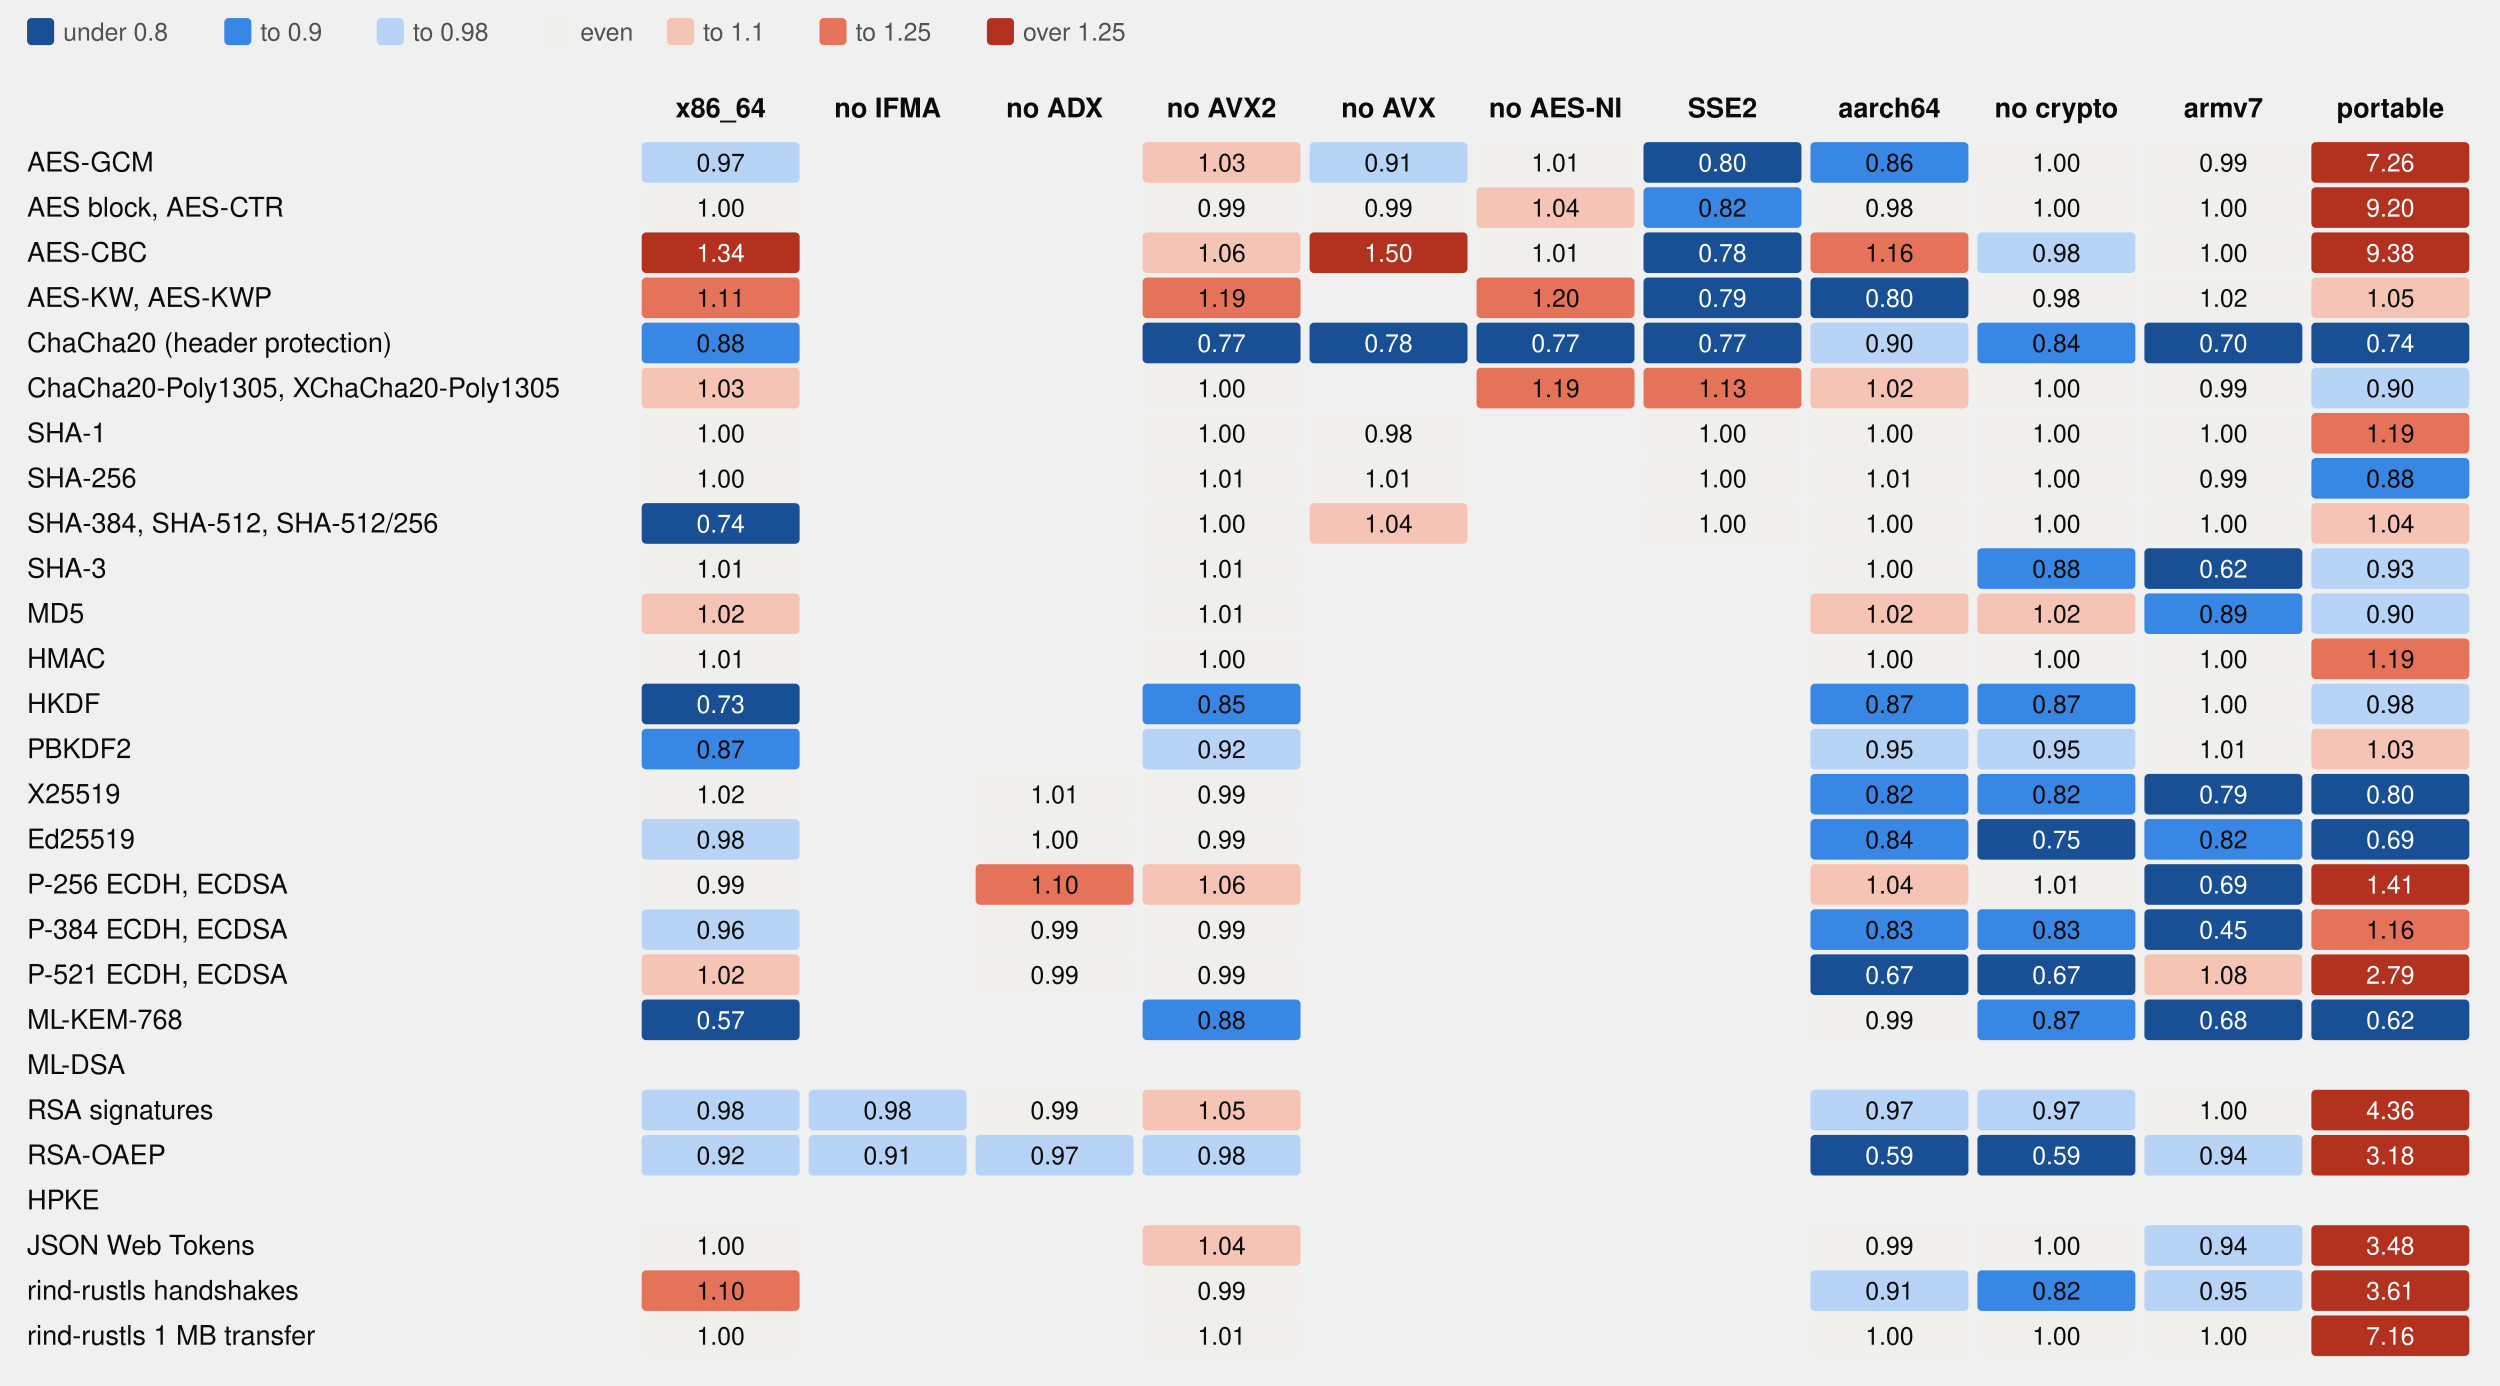
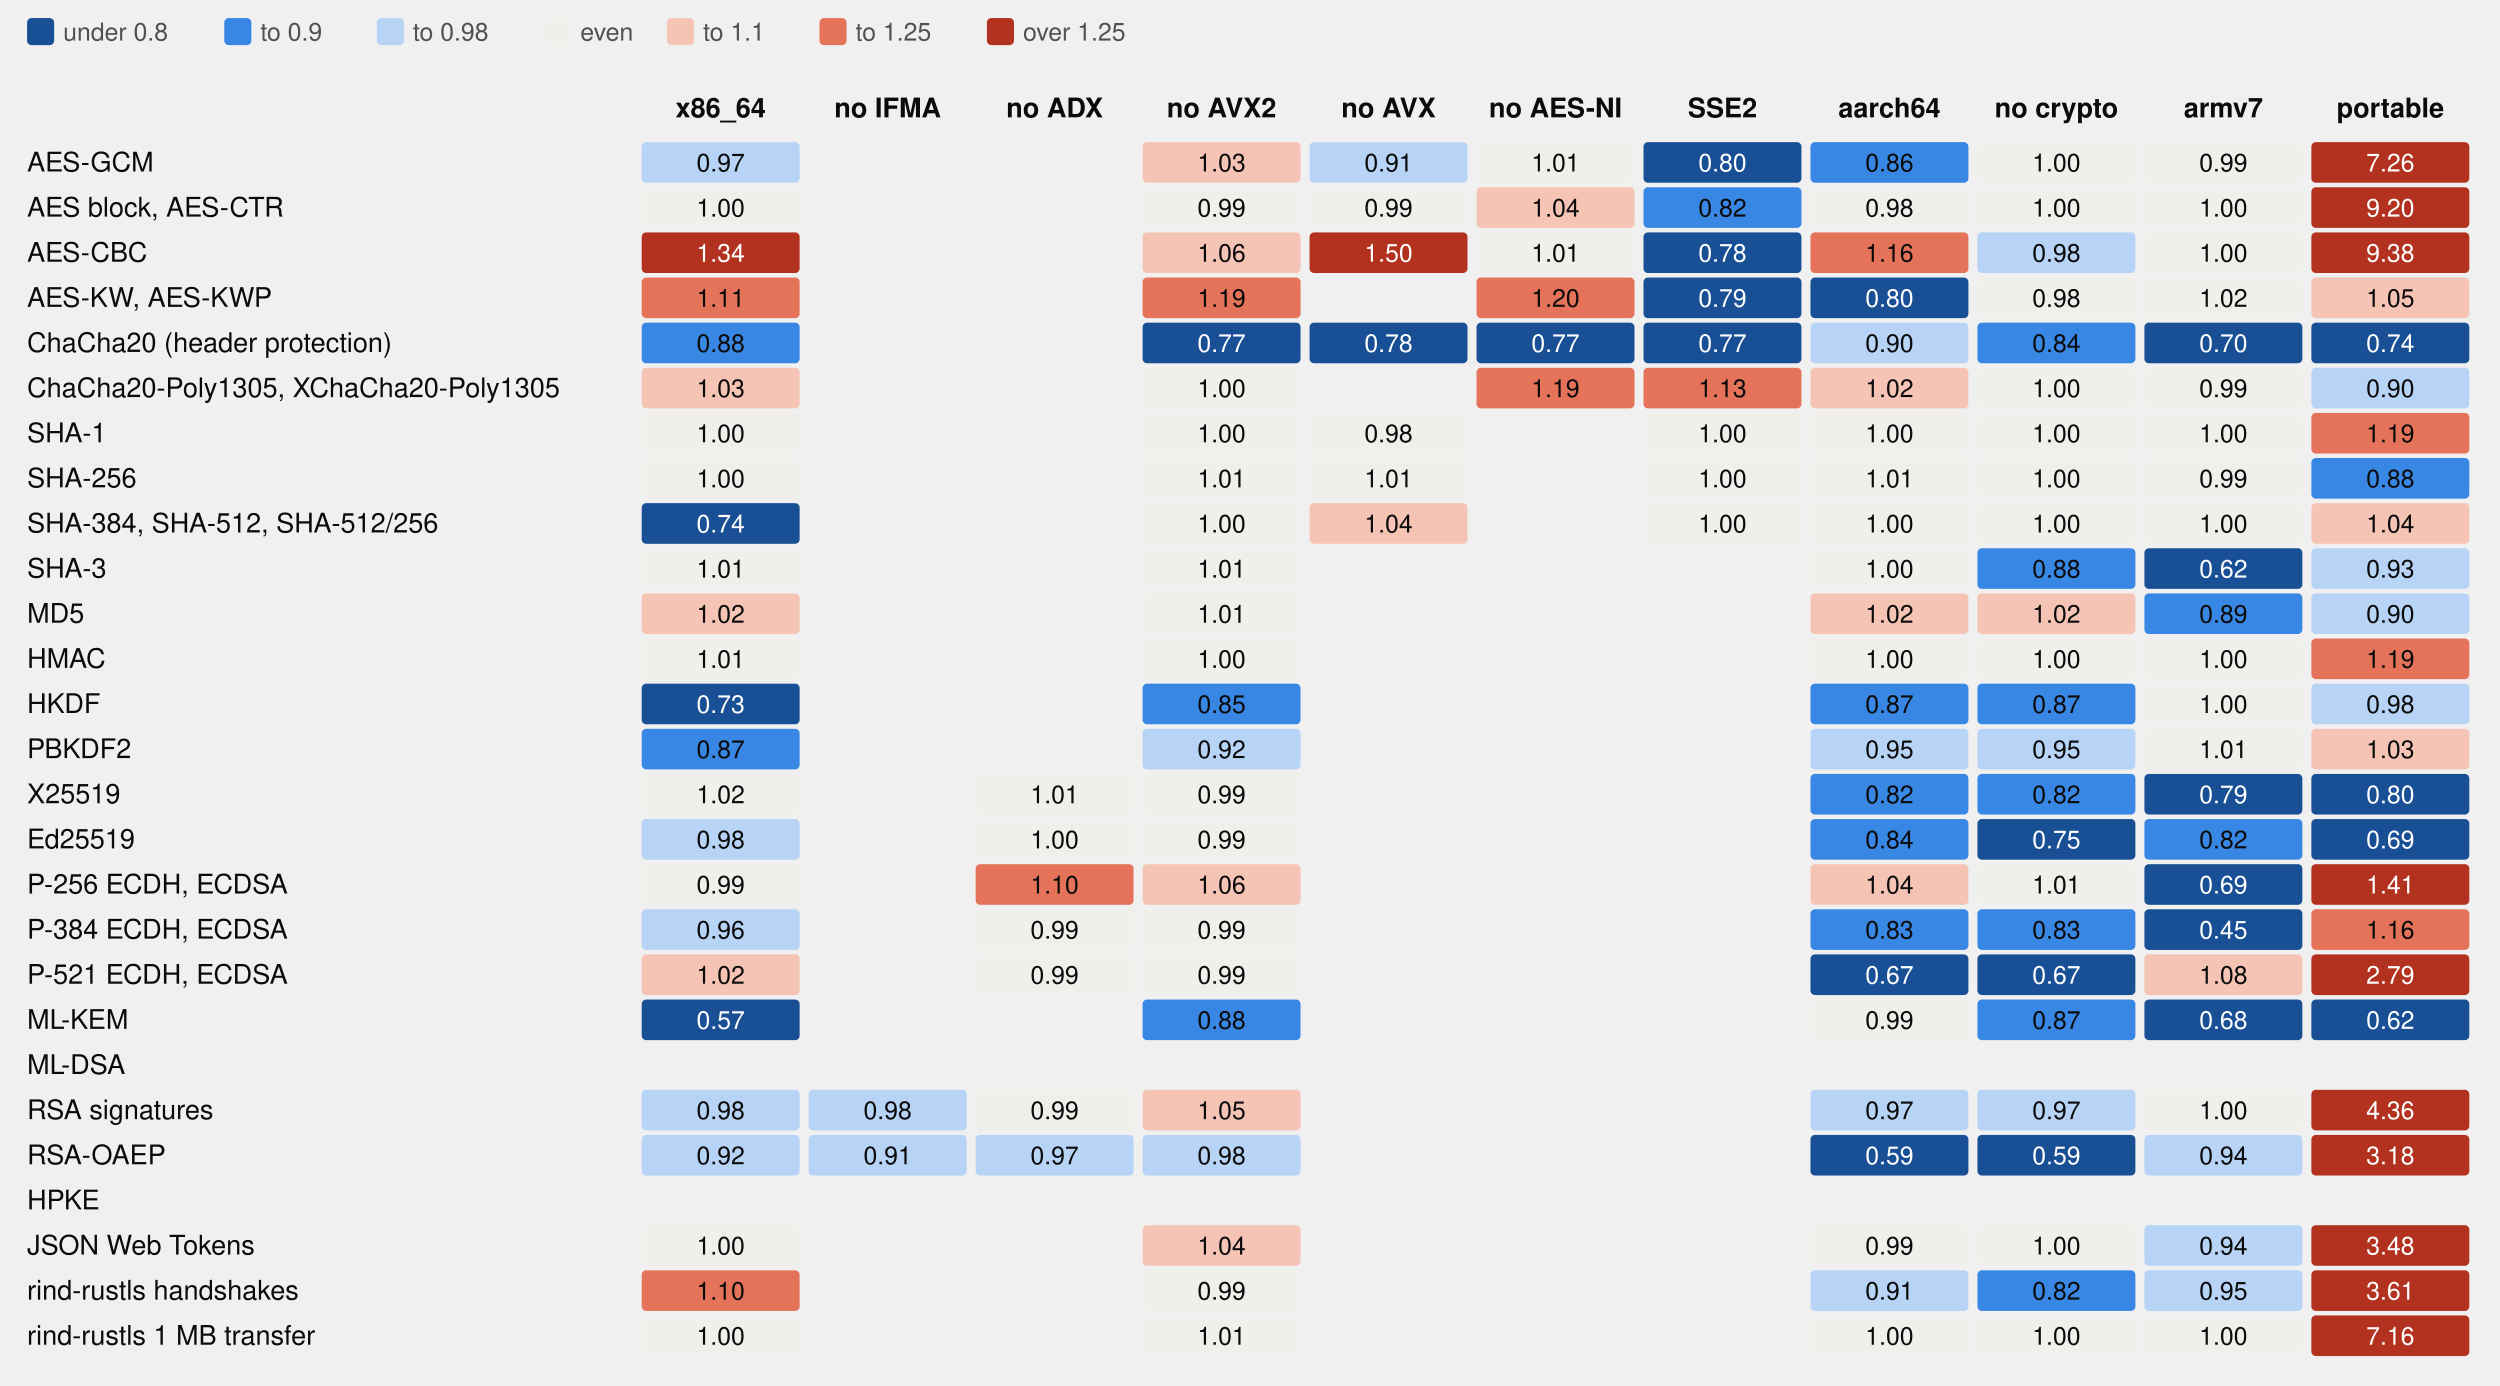
<svg xmlns="http://www.w3.org/2000/svg" width="1108" height="614" viewBox="0 0 1108 614" font-family="-apple-system, BlinkMacSystemFont, 'Segoe UI', Helvetica, Arial, sans-serif" role="img">
  <rect x="12.0" y="8.0" width="12.0" height="12.0" rx="2" fill="#184f95" />
  <text x="28.0" y="18.0" font-size="11" text-anchor="start" font-weight="normal" fill="#52514e">under 0.8</text>
  <rect x="99.4" y="8.0" width="12.0" height="12.0" rx="2" fill="#3987e5" />
  <text x="115.4" y="18.0" font-size="11" text-anchor="start" font-weight="normal" fill="#52514e">to 0.9</text>
  <rect x="167.0" y="8.0" width="12.0" height="12.0" rx="2" fill="#b7d3f6" />
  <text x="183.0" y="18.0" font-size="11" text-anchor="start" font-weight="normal" fill="#52514e">to 0.98</text>
  <rect x="241.2" y="8.0" width="12.0" height="12.0" rx="2" fill="#f0efec" />
  <text x="257.2" y="18.0" font-size="11" text-anchor="start" font-weight="normal" fill="#52514e">even</text>
  <rect x="295.6" y="8.0" width="12.0" height="12.0" rx="2" fill="#f6c4b5" />
  <text x="311.6" y="18.0" font-size="11" text-anchor="start" font-weight="normal" fill="#52514e">to 1.1</text>
  <rect x="363.2" y="8.0" width="12.0" height="12.0" rx="2" fill="#e5735a" />
  <text x="379.2" y="18.0" font-size="11" text-anchor="start" font-weight="normal" fill="#52514e">to 1.25</text>
  <rect x="437.4" y="8.0" width="12.0" height="12.0" rx="2" fill="#b3321f" />
  <text x="453.4" y="18.0" font-size="11" text-anchor="start" font-weight="normal" fill="#52514e">over 1.25</text>
  <text x="319.4" y="52.0" font-size="12" text-anchor="middle" font-weight="bold" fill="#0b0b0b">x86_64</text>
  <text x="393.4" y="52.0" font-size="12" text-anchor="middle" font-weight="bold" fill="#0b0b0b">no IFMA</text>
  <text x="467.4" y="52.0" font-size="12" text-anchor="middle" font-weight="bold" fill="#0b0b0b">no ADX</text>
  <text x="541.4" y="52.0" font-size="12" text-anchor="middle" font-weight="bold" fill="#0b0b0b">no AVX2</text>
  <text x="615.4" y="52.0" font-size="12" text-anchor="middle" font-weight="bold" fill="#0b0b0b">no AVX</text>
  <text x="689.4" y="52.0" font-size="12" text-anchor="middle" font-weight="bold" fill="#0b0b0b">no AES-NI</text>
  <text x="763.4" y="52.0" font-size="12" text-anchor="middle" font-weight="bold" fill="#0b0b0b">SSE2</text>
  <text x="837.4" y="52.0" font-size="12" text-anchor="middle" font-weight="bold" fill="#0b0b0b">aarch64</text>
  <text x="911.4" y="52.0" font-size="12" text-anchor="middle" font-weight="bold" fill="#0b0b0b">no crypto</text>
  <text x="985.4" y="52.0" font-size="12" text-anchor="middle" font-weight="bold" fill="#0b0b0b">armv7</text>
  <text x="1059.4" y="52.0" font-size="12" text-anchor="middle" font-weight="bold" fill="#0b0b0b">portable</text>
  <text x="12.0" y="76.0" font-size="12" text-anchor="start" font-weight="normal" fill="#0b0b0b">AES-GCM</text>
  <rect x="284.4" y="63.0" width="70.0" height="18.0" rx="2" fill="#b7d3f6" />
  <text x="319.4" y="76.0" font-size="11" text-anchor="middle" font-weight="normal" fill="#0b0b0b">0.97</text>
  <rect x="506.4" y="63.0" width="70.0" height="18.0" rx="2" fill="#f6c4b5" />
  <text x="541.4" y="76.0" font-size="11" text-anchor="middle" font-weight="normal" fill="#0b0b0b">1.03</text>
  <rect x="580.4" y="63.0" width="70.0" height="18.0" rx="2" fill="#b7d3f6" />
  <text x="615.4" y="76.0" font-size="11" text-anchor="middle" font-weight="normal" fill="#0b0b0b">0.91</text>
  <rect x="654.4" y="63.0" width="70.0" height="18.0" rx="2" fill="#f0efec" />
  <text x="689.4" y="76.0" font-size="11" text-anchor="middle" font-weight="normal" fill="#0b0b0b">1.01</text>
  <rect x="728.4" y="63.0" width="70.0" height="18.0" rx="2" fill="#184f95" />
  <text x="763.4" y="76.0" font-size="11" text-anchor="middle" font-weight="normal" fill="#ffffff">0.80</text>
  <rect x="802.4" y="63.0" width="70.0" height="18.0" rx="2" fill="#3987e5" />
  <text x="837.4" y="76.0" font-size="11" text-anchor="middle" font-weight="normal" fill="#0b0b0b">0.86</text>
  <rect x="876.4" y="63.0" width="70.0" height="18.0" rx="2" fill="#f0efec" />
  <text x="911.4" y="76.0" font-size="11" text-anchor="middle" font-weight="normal" fill="#0b0b0b">1.00</text>
  <rect x="950.4" y="63.0" width="70.0" height="18.0" rx="2" fill="#f0efec" />
  <text x="985.4" y="76.0" font-size="11" text-anchor="middle" font-weight="normal" fill="#0b0b0b">0.99</text>
  <rect x="1024.4" y="63.0" width="70.0" height="18.0" rx="2" fill="#b3321f" />
  <text x="1059.4" y="76.0" font-size="11" text-anchor="middle" font-weight="normal" fill="#ffffff">7.26</text>
  <text x="12.0" y="96.0" font-size="12" text-anchor="start" font-weight="normal" fill="#0b0b0b">AES block, AES-CTR</text>
  <rect x="284.4" y="83.0" width="70.0" height="18.0" rx="2" fill="#f0efec" />
  <text x="319.4" y="96.0" font-size="11" text-anchor="middle" font-weight="normal" fill="#0b0b0b">1.00</text>
  <rect x="506.4" y="83.0" width="70.0" height="18.0" rx="2" fill="#f0efec" />
  <text x="541.4" y="96.0" font-size="11" text-anchor="middle" font-weight="normal" fill="#0b0b0b">0.99</text>
  <rect x="580.4" y="83.0" width="70.0" height="18.0" rx="2" fill="#f0efec" />
  <text x="615.4" y="96.0" font-size="11" text-anchor="middle" font-weight="normal" fill="#0b0b0b">0.99</text>
  <rect x="654.4" y="83.0" width="70.0" height="18.0" rx="2" fill="#f6c4b5" />
  <text x="689.4" y="96.0" font-size="11" text-anchor="middle" font-weight="normal" fill="#0b0b0b">1.04</text>
  <rect x="728.4" y="83.0" width="70.0" height="18.0" rx="2" fill="#3987e5" />
  <text x="763.4" y="96.0" font-size="11" text-anchor="middle" font-weight="normal" fill="#0b0b0b">0.82</text>
  <rect x="802.4" y="83.0" width="70.0" height="18.0" rx="2" fill="#f0efec" />
  <text x="837.4" y="96.0" font-size="11" text-anchor="middle" font-weight="normal" fill="#0b0b0b">0.98</text>
  <rect x="876.4" y="83.0" width="70.0" height="18.0" rx="2" fill="#f0efec" />
  <text x="911.4" y="96.0" font-size="11" text-anchor="middle" font-weight="normal" fill="#0b0b0b">1.00</text>
  <rect x="950.4" y="83.0" width="70.0" height="18.0" rx="2" fill="#f0efec" />
  <text x="985.4" y="96.0" font-size="11" text-anchor="middle" font-weight="normal" fill="#0b0b0b">1.00</text>
  <rect x="1024.4" y="83.0" width="70.0" height="18.0" rx="2" fill="#b3321f" />
  <text x="1059.4" y="96.0" font-size="11" text-anchor="middle" font-weight="normal" fill="#ffffff">9.20</text>
  <text x="12.0" y="116.0" font-size="12" text-anchor="start" font-weight="normal" fill="#0b0b0b">AES-CBC</text>
  <rect x="284.4" y="103.0" width="70.0" height="18.0" rx="2" fill="#b3321f" />
  <text x="319.4" y="116.0" font-size="11" text-anchor="middle" font-weight="normal" fill="#ffffff">1.34</text>
  <rect x="506.4" y="103.0" width="70.0" height="18.0" rx="2" fill="#f6c4b5" />
  <text x="541.4" y="116.0" font-size="11" text-anchor="middle" font-weight="normal" fill="#0b0b0b">1.06</text>
  <rect x="580.4" y="103.0" width="70.0" height="18.0" rx="2" fill="#b3321f" />
  <text x="615.4" y="116.0" font-size="11" text-anchor="middle" font-weight="normal" fill="#ffffff">1.50</text>
  <rect x="654.4" y="103.0" width="70.0" height="18.0" rx="2" fill="#f0efec" />
  <text x="689.4" y="116.0" font-size="11" text-anchor="middle" font-weight="normal" fill="#0b0b0b">1.01</text>
  <rect x="728.4" y="103.0" width="70.0" height="18.0" rx="2" fill="#184f95" />
  <text x="763.4" y="116.0" font-size="11" text-anchor="middle" font-weight="normal" fill="#ffffff">0.78</text>
  <rect x="802.4" y="103.0" width="70.0" height="18.0" rx="2" fill="#e5735a" />
  <text x="837.4" y="116.0" font-size="11" text-anchor="middle" font-weight="normal" fill="#0b0b0b">1.16</text>
  <rect x="876.4" y="103.0" width="70.0" height="18.0" rx="2" fill="#b7d3f6" />
  <text x="911.4" y="116.0" font-size="11" text-anchor="middle" font-weight="normal" fill="#0b0b0b">0.98</text>
  <rect x="950.4" y="103.0" width="70.0" height="18.0" rx="2" fill="#f0efec" />
  <text x="985.4" y="116.0" font-size="11" text-anchor="middle" font-weight="normal" fill="#0b0b0b">1.00</text>
  <rect x="1024.4" y="103.0" width="70.0" height="18.0" rx="2" fill="#b3321f" />
  <text x="1059.4" y="116.0" font-size="11" text-anchor="middle" font-weight="normal" fill="#ffffff">9.38</text>
  <text x="12.0" y="136.0" font-size="12" text-anchor="start" font-weight="normal" fill="#0b0b0b">AES-KW, AES-KWP</text>
  <rect x="284.4" y="123.0" width="70.0" height="18.0" rx="2" fill="#e5735a" />
  <text x="319.4" y="136.0" font-size="11" text-anchor="middle" font-weight="normal" fill="#0b0b0b">1.11</text>
  <rect x="506.4" y="123.0" width="70.0" height="18.0" rx="2" fill="#e5735a" />
  <text x="541.4" y="136.0" font-size="11" text-anchor="middle" font-weight="normal" fill="#0b0b0b">1.19</text>
  <rect x="654.4" y="123.0" width="70.0" height="18.0" rx="2" fill="#e5735a" />
  <text x="689.4" y="136.0" font-size="11" text-anchor="middle" font-weight="normal" fill="#0b0b0b">1.20</text>
  <rect x="728.4" y="123.0" width="70.0" height="18.0" rx="2" fill="#184f95" />
  <text x="763.4" y="136.0" font-size="11" text-anchor="middle" font-weight="normal" fill="#ffffff">0.79</text>
  <rect x="802.4" y="123.0" width="70.0" height="18.0" rx="2" fill="#184f95" />
  <text x="837.4" y="136.0" font-size="11" text-anchor="middle" font-weight="normal" fill="#ffffff">0.80</text>
  <rect x="876.4" y="123.0" width="70.0" height="18.0" rx="2" fill="#f0efec" />
  <text x="911.4" y="136.0" font-size="11" text-anchor="middle" font-weight="normal" fill="#0b0b0b">0.98</text>
  <rect x="950.4" y="123.0" width="70.0" height="18.0" rx="2" fill="#f0efec" />
  <text x="985.4" y="136.0" font-size="11" text-anchor="middle" font-weight="normal" fill="#0b0b0b">1.02</text>
  <rect x="1024.4" y="123.0" width="70.0" height="18.0" rx="2" fill="#f6c4b5" />
  <text x="1059.4" y="136.0" font-size="11" text-anchor="middle" font-weight="normal" fill="#0b0b0b">1.05</text>
  <text x="12.0" y="156.0" font-size="12" text-anchor="start" font-weight="normal" fill="#0b0b0b">ChaCha20 (header protection)</text>
  <rect x="284.4" y="143.0" width="70.0" height="18.0" rx="2" fill="#3987e5" />
  <text x="319.4" y="156.0" font-size="11" text-anchor="middle" font-weight="normal" fill="#0b0b0b">0.88</text>
  <rect x="506.4" y="143.0" width="70.0" height="18.0" rx="2" fill="#184f95" />
  <text x="541.4" y="156.0" font-size="11" text-anchor="middle" font-weight="normal" fill="#ffffff">0.77</text>
  <rect x="580.4" y="143.0" width="70.0" height="18.0" rx="2" fill="#184f95" />
  <text x="615.4" y="156.0" font-size="11" text-anchor="middle" font-weight="normal" fill="#ffffff">0.78</text>
  <rect x="654.4" y="143.0" width="70.0" height="18.0" rx="2" fill="#184f95" />
  <text x="689.4" y="156.0" font-size="11" text-anchor="middle" font-weight="normal" fill="#ffffff">0.77</text>
  <rect x="728.4" y="143.0" width="70.0" height="18.0" rx="2" fill="#184f95" />
  <text x="763.4" y="156.0" font-size="11" text-anchor="middle" font-weight="normal" fill="#ffffff">0.77</text>
  <rect x="802.4" y="143.0" width="70.0" height="18.0" rx="2" fill="#b7d3f6" />
  <text x="837.4" y="156.0" font-size="11" text-anchor="middle" font-weight="normal" fill="#0b0b0b">0.90</text>
  <rect x="876.4" y="143.0" width="70.0" height="18.0" rx="2" fill="#3987e5" />
  <text x="911.4" y="156.0" font-size="11" text-anchor="middle" font-weight="normal" fill="#0b0b0b">0.84</text>
  <rect x="950.4" y="143.0" width="70.0" height="18.0" rx="2" fill="#184f95" />
  <text x="985.4" y="156.0" font-size="11" text-anchor="middle" font-weight="normal" fill="#ffffff">0.70</text>
  <rect x="1024.4" y="143.0" width="70.0" height="18.0" rx="2" fill="#184f95" />
  <text x="1059.4" y="156.0" font-size="11" text-anchor="middle" font-weight="normal" fill="#ffffff">0.74</text>
  <text x="12.0" y="176.0" font-size="12" text-anchor="start" font-weight="normal" fill="#0b0b0b">ChaCha20-Poly1305, XChaCha20-Poly1305</text>
  <rect x="284.4" y="163.0" width="70.0" height="18.0" rx="2" fill="#f6c4b5" />
  <text x="319.4" y="176.0" font-size="11" text-anchor="middle" font-weight="normal" fill="#0b0b0b">1.03</text>
  <rect x="506.4" y="163.0" width="70.0" height="18.0" rx="2" fill="#f0efec" />
  <text x="541.4" y="176.0" font-size="11" text-anchor="middle" font-weight="normal" fill="#0b0b0b">1.00</text>
  <rect x="654.4" y="163.0" width="70.0" height="18.0" rx="2" fill="#e5735a" />
  <text x="689.4" y="176.0" font-size="11" text-anchor="middle" font-weight="normal" fill="#0b0b0b">1.19</text>
  <rect x="728.4" y="163.0" width="70.0" height="18.0" rx="2" fill="#e5735a" />
  <text x="763.4" y="176.0" font-size="11" text-anchor="middle" font-weight="normal" fill="#0b0b0b">1.13</text>
  <rect x="802.4" y="163.0" width="70.0" height="18.0" rx="2" fill="#f6c4b5" />
  <text x="837.4" y="176.0" font-size="11" text-anchor="middle" font-weight="normal" fill="#0b0b0b">1.02</text>
  <rect x="876.4" y="163.0" width="70.0" height="18.0" rx="2" fill="#f0efec" />
  <text x="911.4" y="176.0" font-size="11" text-anchor="middle" font-weight="normal" fill="#0b0b0b">1.00</text>
  <rect x="950.4" y="163.0" width="70.0" height="18.0" rx="2" fill="#f0efec" />
  <text x="985.4" y="176.0" font-size="11" text-anchor="middle" font-weight="normal" fill="#0b0b0b">0.99</text>
  <rect x="1024.4" y="163.0" width="70.0" height="18.0" rx="2" fill="#b7d3f6" />
  <text x="1059.4" y="176.0" font-size="11" text-anchor="middle" font-weight="normal" fill="#0b0b0b">0.90</text>
  <text x="12.0" y="196.0" font-size="12" text-anchor="start" font-weight="normal" fill="#0b0b0b">SHA-1</text>
  <rect x="284.4" y="183.0" width="70.0" height="18.0" rx="2" fill="#f0efec" />
  <text x="319.4" y="196.0" font-size="11" text-anchor="middle" font-weight="normal" fill="#0b0b0b">1.00</text>
  <rect x="506.4" y="183.0" width="70.0" height="18.0" rx="2" fill="#f0efec" />
  <text x="541.4" y="196.0" font-size="11" text-anchor="middle" font-weight="normal" fill="#0b0b0b">1.00</text>
  <rect x="580.4" y="183.0" width="70.0" height="18.0" rx="2" fill="#f0efec" />
  <text x="615.4" y="196.0" font-size="11" text-anchor="middle" font-weight="normal" fill="#0b0b0b">0.98</text>
  <rect x="728.4" y="183.0" width="70.0" height="18.0" rx="2" fill="#f0efec" />
  <text x="763.4" y="196.0" font-size="11" text-anchor="middle" font-weight="normal" fill="#0b0b0b">1.00</text>
  <rect x="802.4" y="183.0" width="70.0" height="18.0" rx="2" fill="#f0efec" />
  <text x="837.4" y="196.0" font-size="11" text-anchor="middle" font-weight="normal" fill="#0b0b0b">1.00</text>
  <rect x="876.4" y="183.0" width="70.0" height="18.0" rx="2" fill="#f0efec" />
  <text x="911.4" y="196.0" font-size="11" text-anchor="middle" font-weight="normal" fill="#0b0b0b">1.00</text>
  <rect x="950.4" y="183.0" width="70.0" height="18.0" rx="2" fill="#f0efec" />
  <text x="985.4" y="196.0" font-size="11" text-anchor="middle" font-weight="normal" fill="#0b0b0b">1.00</text>
  <rect x="1024.4" y="183.0" width="70.0" height="18.0" rx="2" fill="#e5735a" />
  <text x="1059.4" y="196.0" font-size="11" text-anchor="middle" font-weight="normal" fill="#0b0b0b">1.19</text>
  <text x="12.0" y="216.0" font-size="12" text-anchor="start" font-weight="normal" fill="#0b0b0b">SHA-256</text>
  <rect x="284.4" y="203.0" width="70.0" height="18.0" rx="2" fill="#f0efec" />
  <text x="319.4" y="216.0" font-size="11" text-anchor="middle" font-weight="normal" fill="#0b0b0b">1.00</text>
  <rect x="506.4" y="203.0" width="70.0" height="18.0" rx="2" fill="#f0efec" />
  <text x="541.4" y="216.0" font-size="11" text-anchor="middle" font-weight="normal" fill="#0b0b0b">1.01</text>
  <rect x="580.4" y="203.0" width="70.0" height="18.0" rx="2" fill="#f0efec" />
  <text x="615.4" y="216.0" font-size="11" text-anchor="middle" font-weight="normal" fill="#0b0b0b">1.01</text>
  <rect x="728.4" y="203.0" width="70.0" height="18.0" rx="2" fill="#f0efec" />
  <text x="763.4" y="216.0" font-size="11" text-anchor="middle" font-weight="normal" fill="#0b0b0b">1.00</text>
  <rect x="802.4" y="203.0" width="70.0" height="18.0" rx="2" fill="#f0efec" />
  <text x="837.4" y="216.0" font-size="11" text-anchor="middle" font-weight="normal" fill="#0b0b0b">1.01</text>
  <rect x="876.4" y="203.0" width="70.0" height="18.0" rx="2" fill="#f0efec" />
  <text x="911.4" y="216.0" font-size="11" text-anchor="middle" font-weight="normal" fill="#0b0b0b">1.00</text>
  <rect x="950.4" y="203.0" width="70.0" height="18.0" rx="2" fill="#f0efec" />
  <text x="985.4" y="216.0" font-size="11" text-anchor="middle" font-weight="normal" fill="#0b0b0b">0.99</text>
  <rect x="1024.4" y="203.0" width="70.0" height="18.0" rx="2" fill="#3987e5" />
  <text x="1059.4" y="216.0" font-size="11" text-anchor="middle" font-weight="normal" fill="#0b0b0b">0.88</text>
  <text x="12.0" y="236.0" font-size="12" text-anchor="start" font-weight="normal" fill="#0b0b0b">SHA-384, SHA-512, SHA-512/256</text>
  <rect x="284.4" y="223.0" width="70.0" height="18.0" rx="2" fill="#184f95" />
  <text x="319.4" y="236.0" font-size="11" text-anchor="middle" font-weight="normal" fill="#ffffff">0.74</text>
  <rect x="506.4" y="223.0" width="70.0" height="18.0" rx="2" fill="#f0efec" />
  <text x="541.4" y="236.0" font-size="11" text-anchor="middle" font-weight="normal" fill="#0b0b0b">1.00</text>
  <rect x="580.4" y="223.0" width="70.0" height="18.0" rx="2" fill="#f6c4b5" />
  <text x="615.4" y="236.0" font-size="11" text-anchor="middle" font-weight="normal" fill="#0b0b0b">1.04</text>
  <rect x="728.4" y="223.0" width="70.0" height="18.0" rx="2" fill="#f0efec" />
  <text x="763.4" y="236.0" font-size="11" text-anchor="middle" font-weight="normal" fill="#0b0b0b">1.00</text>
  <rect x="802.4" y="223.0" width="70.0" height="18.0" rx="2" fill="#f0efec" />
  <text x="837.4" y="236.0" font-size="11" text-anchor="middle" font-weight="normal" fill="#0b0b0b">1.00</text>
  <rect x="876.4" y="223.0" width="70.0" height="18.0" rx="2" fill="#f0efec" />
  <text x="911.4" y="236.0" font-size="11" text-anchor="middle" font-weight="normal" fill="#0b0b0b">1.00</text>
  <rect x="950.4" y="223.0" width="70.0" height="18.0" rx="2" fill="#f0efec" />
  <text x="985.4" y="236.0" font-size="11" text-anchor="middle" font-weight="normal" fill="#0b0b0b">1.00</text>
  <rect x="1024.4" y="223.0" width="70.0" height="18.0" rx="2" fill="#f6c4b5" />
  <text x="1059.4" y="236.0" font-size="11" text-anchor="middle" font-weight="normal" fill="#0b0b0b">1.04</text>
  <text x="12.0" y="256.0" font-size="12" text-anchor="start" font-weight="normal" fill="#0b0b0b">SHA-3</text>
  <rect x="284.4" y="243.0" width="70.0" height="18.0" rx="2" fill="#f0efec" />
  <text x="319.4" y="256.0" font-size="11" text-anchor="middle" font-weight="normal" fill="#0b0b0b">1.01</text>
  <rect x="506.4" y="243.0" width="70.0" height="18.0" rx="2" fill="#f0efec" />
  <text x="541.4" y="256.0" font-size="11" text-anchor="middle" font-weight="normal" fill="#0b0b0b">1.01</text>
  <rect x="802.4" y="243.0" width="70.0" height="18.0" rx="2" fill="#f0efec" />
  <text x="837.4" y="256.0" font-size="11" text-anchor="middle" font-weight="normal" fill="#0b0b0b">1.00</text>
  <rect x="876.4" y="243.0" width="70.0" height="18.0" rx="2" fill="#3987e5" />
  <text x="911.4" y="256.0" font-size="11" text-anchor="middle" font-weight="normal" fill="#0b0b0b">0.88</text>
  <rect x="950.4" y="243.0" width="70.0" height="18.0" rx="2" fill="#184f95" />
  <text x="985.4" y="256.0" font-size="11" text-anchor="middle" font-weight="normal" fill="#ffffff">0.62</text>
  <rect x="1024.4" y="243.0" width="70.0" height="18.0" rx="2" fill="#b7d3f6" />
  <text x="1059.4" y="256.0" font-size="11" text-anchor="middle" font-weight="normal" fill="#0b0b0b">0.93</text>
  <text x="12.0" y="276.0" font-size="12" text-anchor="start" font-weight="normal" fill="#0b0b0b">MD5</text>
  <rect x="284.4" y="263.0" width="70.0" height="18.0" rx="2" fill="#f6c4b5" />
  <text x="319.4" y="276.0" font-size="11" text-anchor="middle" font-weight="normal" fill="#0b0b0b">1.02</text>
  <rect x="506.4" y="263.0" width="70.0" height="18.0" rx="2" fill="#f0efec" />
  <text x="541.4" y="276.0" font-size="11" text-anchor="middle" font-weight="normal" fill="#0b0b0b">1.01</text>
  <rect x="802.4" y="263.0" width="70.0" height="18.0" rx="2" fill="#f6c4b5" />
  <text x="837.4" y="276.0" font-size="11" text-anchor="middle" font-weight="normal" fill="#0b0b0b">1.02</text>
  <rect x="876.4" y="263.0" width="70.0" height="18.0" rx="2" fill="#f6c4b5" />
  <text x="911.4" y="276.0" font-size="11" text-anchor="middle" font-weight="normal" fill="#0b0b0b">1.02</text>
  <rect x="950.4" y="263.0" width="70.0" height="18.0" rx="2" fill="#3987e5" />
  <text x="985.4" y="276.0" font-size="11" text-anchor="middle" font-weight="normal" fill="#0b0b0b">0.89</text>
  <rect x="1024.4" y="263.0" width="70.0" height="18.0" rx="2" fill="#b7d3f6" />
  <text x="1059.4" y="276.0" font-size="11" text-anchor="middle" font-weight="normal" fill="#0b0b0b">0.90</text>
  <text x="12.0" y="296.0" font-size="12" text-anchor="start" font-weight="normal" fill="#0b0b0b">HMAC</text>
  <rect x="284.4" y="283.0" width="70.0" height="18.0" rx="2" fill="#f0efec" />
  <text x="319.4" y="296.0" font-size="11" text-anchor="middle" font-weight="normal" fill="#0b0b0b">1.01</text>
  <rect x="506.4" y="283.0" width="70.0" height="18.0" rx="2" fill="#f0efec" />
  <text x="541.4" y="296.0" font-size="11" text-anchor="middle" font-weight="normal" fill="#0b0b0b">1.00</text>
  <rect x="802.4" y="283.0" width="70.0" height="18.0" rx="2" fill="#f0efec" />
  <text x="837.4" y="296.0" font-size="11" text-anchor="middle" font-weight="normal" fill="#0b0b0b">1.00</text>
  <rect x="876.4" y="283.0" width="70.0" height="18.0" rx="2" fill="#f0efec" />
  <text x="911.4" y="296.0" font-size="11" text-anchor="middle" font-weight="normal" fill="#0b0b0b">1.00</text>
  <rect x="950.4" y="283.0" width="70.0" height="18.0" rx="2" fill="#f0efec" />
  <text x="985.4" y="296.0" font-size="11" text-anchor="middle" font-weight="normal" fill="#0b0b0b">1.00</text>
  <rect x="1024.4" y="283.0" width="70.0" height="18.0" rx="2" fill="#e5735a" />
  <text x="1059.4" y="296.0" font-size="11" text-anchor="middle" font-weight="normal" fill="#0b0b0b">1.19</text>
  <text x="12.0" y="316.0" font-size="12" text-anchor="start" font-weight="normal" fill="#0b0b0b">HKDF</text>
  <rect x="284.4" y="303.0" width="70.0" height="18.0" rx="2" fill="#184f95" />
  <text x="319.4" y="316.0" font-size="11" text-anchor="middle" font-weight="normal" fill="#ffffff">0.73</text>
  <rect x="506.4" y="303.0" width="70.0" height="18.0" rx="2" fill="#3987e5" />
  <text x="541.4" y="316.0" font-size="11" text-anchor="middle" font-weight="normal" fill="#0b0b0b">0.85</text>
  <rect x="802.4" y="303.0" width="70.0" height="18.0" rx="2" fill="#3987e5" />
  <text x="837.4" y="316.0" font-size="11" text-anchor="middle" font-weight="normal" fill="#0b0b0b">0.87</text>
  <rect x="876.4" y="303.0" width="70.0" height="18.0" rx="2" fill="#3987e5" />
  <text x="911.4" y="316.0" font-size="11" text-anchor="middle" font-weight="normal" fill="#0b0b0b">0.87</text>
  <rect x="950.4" y="303.0" width="70.0" height="18.0" rx="2" fill="#f0efec" />
  <text x="985.4" y="316.0" font-size="11" text-anchor="middle" font-weight="normal" fill="#0b0b0b">1.00</text>
  <rect x="1024.4" y="303.0" width="70.0" height="18.0" rx="2" fill="#b7d3f6" />
  <text x="1059.4" y="316.0" font-size="11" text-anchor="middle" font-weight="normal" fill="#0b0b0b">0.98</text>
  <text x="12.0" y="336.0" font-size="12" text-anchor="start" font-weight="normal" fill="#0b0b0b">PBKDF2</text>
  <rect x="284.4" y="323.0" width="70.0" height="18.0" rx="2" fill="#3987e5" />
  <text x="319.4" y="336.0" font-size="11" text-anchor="middle" font-weight="normal" fill="#0b0b0b">0.87</text>
  <rect x="506.4" y="323.0" width="70.0" height="18.0" rx="2" fill="#b7d3f6" />
  <text x="541.4" y="336.0" font-size="11" text-anchor="middle" font-weight="normal" fill="#0b0b0b">0.92</text>
  <rect x="802.4" y="323.0" width="70.0" height="18.0" rx="2" fill="#b7d3f6" />
  <text x="837.4" y="336.0" font-size="11" text-anchor="middle" font-weight="normal" fill="#0b0b0b">0.95</text>
  <rect x="876.4" y="323.0" width="70.0" height="18.0" rx="2" fill="#b7d3f6" />
  <text x="911.4" y="336.0" font-size="11" text-anchor="middle" font-weight="normal" fill="#0b0b0b">0.95</text>
  <rect x="950.4" y="323.0" width="70.0" height="18.0" rx="2" fill="#f0efec" />
  <text x="985.4" y="336.0" font-size="11" text-anchor="middle" font-weight="normal" fill="#0b0b0b">1.01</text>
  <rect x="1024.4" y="323.0" width="70.0" height="18.0" rx="2" fill="#f6c4b5" />
  <text x="1059.4" y="336.0" font-size="11" text-anchor="middle" font-weight="normal" fill="#0b0b0b">1.03</text>
  <text x="12.0" y="356.0" font-size="12" text-anchor="start" font-weight="normal" fill="#0b0b0b">X25519</text>
  <rect x="284.4" y="343.0" width="70.0" height="18.0" rx="2" fill="#f0efec" />
  <text x="319.4" y="356.0" font-size="11" text-anchor="middle" font-weight="normal" fill="#0b0b0b">1.02</text>
  <rect x="432.4" y="343.0" width="70.0" height="18.0" rx="2" fill="#f0efec" />
  <text x="467.4" y="356.0" font-size="11" text-anchor="middle" font-weight="normal" fill="#0b0b0b">1.01</text>
  <rect x="506.4" y="343.0" width="70.0" height="18.0" rx="2" fill="#f0efec" />
  <text x="541.4" y="356.0" font-size="11" text-anchor="middle" font-weight="normal" fill="#0b0b0b">0.99</text>
  <rect x="802.4" y="343.0" width="70.0" height="18.0" rx="2" fill="#3987e5" />
  <text x="837.4" y="356.0" font-size="11" text-anchor="middle" font-weight="normal" fill="#0b0b0b">0.82</text>
  <rect x="876.4" y="343.0" width="70.0" height="18.0" rx="2" fill="#3987e5" />
  <text x="911.4" y="356.0" font-size="11" text-anchor="middle" font-weight="normal" fill="#0b0b0b">0.82</text>
  <rect x="950.4" y="343.0" width="70.0" height="18.0" rx="2" fill="#184f95" />
  <text x="985.4" y="356.0" font-size="11" text-anchor="middle" font-weight="normal" fill="#ffffff">0.79</text>
  <rect x="1024.4" y="343.0" width="70.0" height="18.0" rx="2" fill="#184f95" />
  <text x="1059.4" y="356.0" font-size="11" text-anchor="middle" font-weight="normal" fill="#ffffff">0.80</text>
  <text x="12.0" y="376.0" font-size="12" text-anchor="start" font-weight="normal" fill="#0b0b0b">Ed25519</text>
  <rect x="284.4" y="363.0" width="70.0" height="18.0" rx="2" fill="#b7d3f6" />
  <text x="319.4" y="376.0" font-size="11" text-anchor="middle" font-weight="normal" fill="#0b0b0b">0.98</text>
  <rect x="432.4" y="363.0" width="70.0" height="18.0" rx="2" fill="#f0efec" />
  <text x="467.4" y="376.0" font-size="11" text-anchor="middle" font-weight="normal" fill="#0b0b0b">1.00</text>
  <rect x="506.4" y="363.0" width="70.0" height="18.0" rx="2" fill="#f0efec" />
  <text x="541.4" y="376.0" font-size="11" text-anchor="middle" font-weight="normal" fill="#0b0b0b">0.99</text>
  <rect x="802.4" y="363.0" width="70.0" height="18.0" rx="2" fill="#3987e5" />
  <text x="837.4" y="376.0" font-size="11" text-anchor="middle" font-weight="normal" fill="#0b0b0b">0.84</text>
  <rect x="876.4" y="363.0" width="70.0" height="18.0" rx="2" fill="#184f95" />
  <text x="911.4" y="376.0" font-size="11" text-anchor="middle" font-weight="normal" fill="#ffffff">0.75</text>
  <rect x="950.4" y="363.0" width="70.0" height="18.0" rx="2" fill="#3987e5" />
  <text x="985.4" y="376.0" font-size="11" text-anchor="middle" font-weight="normal" fill="#0b0b0b">0.82</text>
  <rect x="1024.4" y="363.0" width="70.0" height="18.0" rx="2" fill="#184f95" />
  <text x="1059.4" y="376.0" font-size="11" text-anchor="middle" font-weight="normal" fill="#ffffff">0.69</text>
  <text x="12.0" y="396.0" font-size="12" text-anchor="start" font-weight="normal" fill="#0b0b0b">P-256 ECDH, ECDSA</text>
  <rect x="284.4" y="383.0" width="70.0" height="18.0" rx="2" fill="#f0efec" />
  <text x="319.4" y="396.0" font-size="11" text-anchor="middle" font-weight="normal" fill="#0b0b0b">0.99</text>
  <rect x="432.4" y="383.0" width="70.0" height="18.0" rx="2" fill="#e5735a" />
  <text x="467.4" y="396.0" font-size="11" text-anchor="middle" font-weight="normal" fill="#0b0b0b">1.10</text>
  <rect x="506.4" y="383.0" width="70.0" height="18.0" rx="2" fill="#f6c4b5" />
  <text x="541.4" y="396.0" font-size="11" text-anchor="middle" font-weight="normal" fill="#0b0b0b">1.06</text>
  <rect x="802.4" y="383.0" width="70.0" height="18.0" rx="2" fill="#f6c4b5" />
  <text x="837.4" y="396.0" font-size="11" text-anchor="middle" font-weight="normal" fill="#0b0b0b">1.04</text>
  <rect x="876.4" y="383.0" width="70.0" height="18.0" rx="2" fill="#f0efec" />
  <text x="911.4" y="396.0" font-size="11" text-anchor="middle" font-weight="normal" fill="#0b0b0b">1.01</text>
  <rect x="950.4" y="383.0" width="70.0" height="18.0" rx="2" fill="#184f95" />
  <text x="985.4" y="396.0" font-size="11" text-anchor="middle" font-weight="normal" fill="#ffffff">0.69</text>
  <rect x="1024.4" y="383.0" width="70.0" height="18.0" rx="2" fill="#b3321f" />
  <text x="1059.4" y="396.0" font-size="11" text-anchor="middle" font-weight="normal" fill="#ffffff">1.41</text>
  <text x="12.0" y="416.0" font-size="12" text-anchor="start" font-weight="normal" fill="#0b0b0b">P-384 ECDH, ECDSA</text>
  <rect x="284.4" y="403.0" width="70.0" height="18.0" rx="2" fill="#b7d3f6" />
  <text x="319.4" y="416.0" font-size="11" text-anchor="middle" font-weight="normal" fill="#0b0b0b">0.96</text>
  <rect x="432.4" y="403.0" width="70.0" height="18.0" rx="2" fill="#f0efec" />
  <text x="467.4" y="416.0" font-size="11" text-anchor="middle" font-weight="normal" fill="#0b0b0b">0.99</text>
  <rect x="506.4" y="403.0" width="70.0" height="18.0" rx="2" fill="#f0efec" />
  <text x="541.4" y="416.0" font-size="11" text-anchor="middle" font-weight="normal" fill="#0b0b0b">0.99</text>
  <rect x="802.4" y="403.0" width="70.0" height="18.0" rx="2" fill="#3987e5" />
  <text x="837.4" y="416.0" font-size="11" text-anchor="middle" font-weight="normal" fill="#0b0b0b">0.83</text>
  <rect x="876.4" y="403.0" width="70.0" height="18.0" rx="2" fill="#3987e5" />
  <text x="911.4" y="416.0" font-size="11" text-anchor="middle" font-weight="normal" fill="#0b0b0b">0.83</text>
  <rect x="950.4" y="403.0" width="70.0" height="18.0" rx="2" fill="#184f95" />
  <text x="985.4" y="416.0" font-size="11" text-anchor="middle" font-weight="normal" fill="#ffffff">0.45</text>
  <rect x="1024.4" y="403.0" width="70.0" height="18.0" rx="2" fill="#e5735a" />
  <text x="1059.4" y="416.0" font-size="11" text-anchor="middle" font-weight="normal" fill="#0b0b0b">1.16</text>
  <text x="12.0" y="436.0" font-size="12" text-anchor="start" font-weight="normal" fill="#0b0b0b">P-521 ECDH, ECDSA</text>
  <rect x="284.4" y="423.0" width="70.0" height="18.0" rx="2" fill="#f6c4b5" />
  <text x="319.4" y="436.0" font-size="11" text-anchor="middle" font-weight="normal" fill="#0b0b0b">1.02</text>
  <rect x="432.4" y="423.0" width="70.0" height="18.0" rx="2" fill="#f0efec" />
  <text x="467.4" y="436.0" font-size="11" text-anchor="middle" font-weight="normal" fill="#0b0b0b">0.99</text>
  <rect x="506.4" y="423.0" width="70.0" height="18.0" rx="2" fill="#f0efec" />
  <text x="541.4" y="436.0" font-size="11" text-anchor="middle" font-weight="normal" fill="#0b0b0b">0.99</text>
  <rect x="802.4" y="423.0" width="70.0" height="18.0" rx="2" fill="#184f95" />
  <text x="837.4" y="436.0" font-size="11" text-anchor="middle" font-weight="normal" fill="#ffffff">0.67</text>
  <rect x="876.4" y="423.0" width="70.0" height="18.0" rx="2" fill="#184f95" />
  <text x="911.4" y="436.0" font-size="11" text-anchor="middle" font-weight="normal" fill="#ffffff">0.67</text>
  <rect x="950.4" y="423.0" width="70.0" height="18.0" rx="2" fill="#f6c4b5" />
  <text x="985.4" y="436.0" font-size="11" text-anchor="middle" font-weight="normal" fill="#0b0b0b">1.08</text>
  <rect x="1024.4" y="423.0" width="70.0" height="18.0" rx="2" fill="#b3321f" />
  <text x="1059.4" y="436.0" font-size="11" text-anchor="middle" font-weight="normal" fill="#ffffff">2.79</text>
-   <text x="12.0" y="456.0" font-size="12" text-anchor="start" font-weight="normal" fill="#0b0b0b">ML-KEM-768</text>
+   <text x="12.0" y="456.0" font-size="12" text-anchor="start" font-weight="normal" fill="#0b0b0b">ML-KEM</text>
  <rect x="284.4" y="443.0" width="70.0" height="18.0" rx="2" fill="#184f95" />
  <text x="319.4" y="456.0" font-size="11" text-anchor="middle" font-weight="normal" fill="#ffffff">0.57</text>
  <rect x="506.4" y="443.0" width="70.0" height="18.0" rx="2" fill="#3987e5" />
  <text x="541.4" y="456.0" font-size="11" text-anchor="middle" font-weight="normal" fill="#0b0b0b">0.88</text>
  <rect x="802.4" y="443.0" width="70.0" height="18.0" rx="2" fill="#f0efec" />
  <text x="837.4" y="456.0" font-size="11" text-anchor="middle" font-weight="normal" fill="#0b0b0b">0.99</text>
  <rect x="876.4" y="443.0" width="70.0" height="18.0" rx="2" fill="#3987e5" />
  <text x="911.4" y="456.0" font-size="11" text-anchor="middle" font-weight="normal" fill="#0b0b0b">0.87</text>
  <rect x="950.4" y="443.0" width="70.0" height="18.0" rx="2" fill="#184f95" />
  <text x="985.4" y="456.0" font-size="11" text-anchor="middle" font-weight="normal" fill="#ffffff">0.68</text>
  <rect x="1024.4" y="443.0" width="70.0" height="18.0" rx="2" fill="#184f95" />
  <text x="1059.4" y="456.0" font-size="11" text-anchor="middle" font-weight="normal" fill="#ffffff">0.62</text>
  <text x="12.0" y="476.0" font-size="12" text-anchor="start" font-weight="normal" fill="#0b0b0b">ML-DSA</text>
  <text x="12.0" y="496.0" font-size="12" text-anchor="start" font-weight="normal" fill="#0b0b0b">RSA signatures</text>
  <rect x="284.4" y="483.0" width="70.0" height="18.0" rx="2" fill="#b7d3f6" />
  <text x="319.4" y="496.0" font-size="11" text-anchor="middle" font-weight="normal" fill="#0b0b0b">0.98</text>
  <rect x="358.4" y="483.0" width="70.0" height="18.0" rx="2" fill="#b7d3f6" />
  <text x="393.4" y="496.0" font-size="11" text-anchor="middle" font-weight="normal" fill="#0b0b0b">0.98</text>
  <rect x="432.4" y="483.0" width="70.0" height="18.0" rx="2" fill="#f0efec" />
  <text x="467.4" y="496.0" font-size="11" text-anchor="middle" font-weight="normal" fill="#0b0b0b">0.99</text>
  <rect x="506.4" y="483.0" width="70.0" height="18.0" rx="2" fill="#f6c4b5" />
  <text x="541.4" y="496.0" font-size="11" text-anchor="middle" font-weight="normal" fill="#0b0b0b">1.05</text>
  <rect x="802.4" y="483.0" width="70.0" height="18.0" rx="2" fill="#b7d3f6" />
  <text x="837.4" y="496.0" font-size="11" text-anchor="middle" font-weight="normal" fill="#0b0b0b">0.97</text>
  <rect x="876.4" y="483.0" width="70.0" height="18.0" rx="2" fill="#b7d3f6" />
  <text x="911.4" y="496.0" font-size="11" text-anchor="middle" font-weight="normal" fill="#0b0b0b">0.97</text>
  <rect x="950.4" y="483.0" width="70.0" height="18.0" rx="2" fill="#f0efec" />
  <text x="985.4" y="496.0" font-size="11" text-anchor="middle" font-weight="normal" fill="#0b0b0b">1.00</text>
  <rect x="1024.4" y="483.0" width="70.0" height="18.0" rx="2" fill="#b3321f" />
  <text x="1059.4" y="496.0" font-size="11" text-anchor="middle" font-weight="normal" fill="#ffffff">4.36</text>
  <text x="12.0" y="516.0" font-size="12" text-anchor="start" font-weight="normal" fill="#0b0b0b">RSA-OAEP</text>
  <rect x="284.4" y="503.0" width="70.0" height="18.0" rx="2" fill="#b7d3f6" />
  <text x="319.4" y="516.0" font-size="11" text-anchor="middle" font-weight="normal" fill="#0b0b0b">0.92</text>
  <rect x="358.4" y="503.0" width="70.0" height="18.0" rx="2" fill="#b7d3f6" />
  <text x="393.4" y="516.0" font-size="11" text-anchor="middle" font-weight="normal" fill="#0b0b0b">0.91</text>
  <rect x="432.4" y="503.0" width="70.0" height="18.0" rx="2" fill="#b7d3f6" />
  <text x="467.4" y="516.0" font-size="11" text-anchor="middle" font-weight="normal" fill="#0b0b0b">0.97</text>
  <rect x="506.4" y="503.0" width="70.0" height="18.0" rx="2" fill="#b7d3f6" />
  <text x="541.4" y="516.0" font-size="11" text-anchor="middle" font-weight="normal" fill="#0b0b0b">0.98</text>
  <rect x="802.4" y="503.0" width="70.0" height="18.0" rx="2" fill="#184f95" />
  <text x="837.4" y="516.0" font-size="11" text-anchor="middle" font-weight="normal" fill="#ffffff">0.59</text>
  <rect x="876.4" y="503.0" width="70.0" height="18.0" rx="2" fill="#184f95" />
  <text x="911.4" y="516.0" font-size="11" text-anchor="middle" font-weight="normal" fill="#ffffff">0.59</text>
  <rect x="950.4" y="503.0" width="70.0" height="18.0" rx="2" fill="#b7d3f6" />
  <text x="985.4" y="516.0" font-size="11" text-anchor="middle" font-weight="normal" fill="#0b0b0b">0.94</text>
  <rect x="1024.4" y="503.0" width="70.0" height="18.0" rx="2" fill="#b3321f" />
  <text x="1059.4" y="516.0" font-size="11" text-anchor="middle" font-weight="normal" fill="#ffffff">3.18</text>
  <text x="12.0" y="536.0" font-size="12" text-anchor="start" font-weight="normal" fill="#0b0b0b">HPKE</text>
  <text x="12.0" y="556.0" font-size="12" text-anchor="start" font-weight="normal" fill="#0b0b0b">JSON Web Tokens</text>
  <rect x="284.4" y="543.0" width="70.0" height="18.0" rx="2" fill="#f0efec" />
  <text x="319.4" y="556.0" font-size="11" text-anchor="middle" font-weight="normal" fill="#0b0b0b">1.00</text>
  <rect x="506.4" y="543.0" width="70.0" height="18.0" rx="2" fill="#f6c4b5" />
  <text x="541.4" y="556.0" font-size="11" text-anchor="middle" font-weight="normal" fill="#0b0b0b">1.04</text>
  <rect x="802.4" y="543.0" width="70.0" height="18.0" rx="2" fill="#f0efec" />
  <text x="837.4" y="556.0" font-size="11" text-anchor="middle" font-weight="normal" fill="#0b0b0b">0.99</text>
  <rect x="876.4" y="543.0" width="70.0" height="18.0" rx="2" fill="#f0efec" />
  <text x="911.4" y="556.0" font-size="11" text-anchor="middle" font-weight="normal" fill="#0b0b0b">1.00</text>
  <rect x="950.4" y="543.0" width="70.0" height="18.0" rx="2" fill="#b7d3f6" />
  <text x="985.4" y="556.0" font-size="11" text-anchor="middle" font-weight="normal" fill="#0b0b0b">0.94</text>
  <rect x="1024.4" y="543.0" width="70.0" height="18.0" rx="2" fill="#b3321f" />
  <text x="1059.4" y="556.0" font-size="11" text-anchor="middle" font-weight="normal" fill="#ffffff">3.48</text>
  <text x="12.0" y="576.0" font-size="12" text-anchor="start" font-weight="normal" fill="#0b0b0b">rind-rustls handshakes</text>
  <rect x="284.4" y="563.0" width="70.0" height="18.0" rx="2" fill="#e5735a" />
  <text x="319.4" y="576.0" font-size="11" text-anchor="middle" font-weight="normal" fill="#0b0b0b">1.10</text>
  <rect x="506.4" y="563.0" width="70.0" height="18.0" rx="2" fill="#f0efec" />
  <text x="541.4" y="576.0" font-size="11" text-anchor="middle" font-weight="normal" fill="#0b0b0b">0.99</text>
  <rect x="802.4" y="563.0" width="70.0" height="18.0" rx="2" fill="#b7d3f6" />
  <text x="837.4" y="576.0" font-size="11" text-anchor="middle" font-weight="normal" fill="#0b0b0b">0.91</text>
  <rect x="876.4" y="563.0" width="70.0" height="18.0" rx="2" fill="#3987e5" />
  <text x="911.4" y="576.0" font-size="11" text-anchor="middle" font-weight="normal" fill="#0b0b0b">0.82</text>
  <rect x="950.4" y="563.0" width="70.0" height="18.0" rx="2" fill="#b7d3f6" />
  <text x="985.4" y="576.0" font-size="11" text-anchor="middle" font-weight="normal" fill="#0b0b0b">0.95</text>
  <rect x="1024.4" y="563.0" width="70.0" height="18.0" rx="2" fill="#b3321f" />
  <text x="1059.4" y="576.0" font-size="11" text-anchor="middle" font-weight="normal" fill="#ffffff">3.61</text>
  <text x="12.0" y="596.0" font-size="12" text-anchor="start" font-weight="normal" fill="#0b0b0b">rind-rustls 1 MB transfer</text>
  <rect x="284.4" y="583.0" width="70.0" height="18.0" rx="2" fill="#f0efec" />
  <text x="319.4" y="596.0" font-size="11" text-anchor="middle" font-weight="normal" fill="#0b0b0b">1.00</text>
  <rect x="506.4" y="583.0" width="70.0" height="18.0" rx="2" fill="#f0efec" />
  <text x="541.4" y="596.0" font-size="11" text-anchor="middle" font-weight="normal" fill="#0b0b0b">1.01</text>
  <rect x="802.4" y="583.0" width="70.0" height="18.0" rx="2" fill="#f0efec" />
  <text x="837.4" y="596.0" font-size="11" text-anchor="middle" font-weight="normal" fill="#0b0b0b">1.00</text>
  <rect x="876.4" y="583.0" width="70.0" height="18.0" rx="2" fill="#f0efec" />
  <text x="911.4" y="596.0" font-size="11" text-anchor="middle" font-weight="normal" fill="#0b0b0b">1.00</text>
  <rect x="950.4" y="583.0" width="70.0" height="18.0" rx="2" fill="#f0efec" />
  <text x="985.4" y="596.0" font-size="11" text-anchor="middle" font-weight="normal" fill="#0b0b0b">1.00</text>
  <rect x="1024.4" y="583.0" width="70.0" height="18.0" rx="2" fill="#b3321f" />
  <text x="1059.4" y="596.0" font-size="11" text-anchor="middle" font-weight="normal" fill="#ffffff">7.16</text>
</svg>
